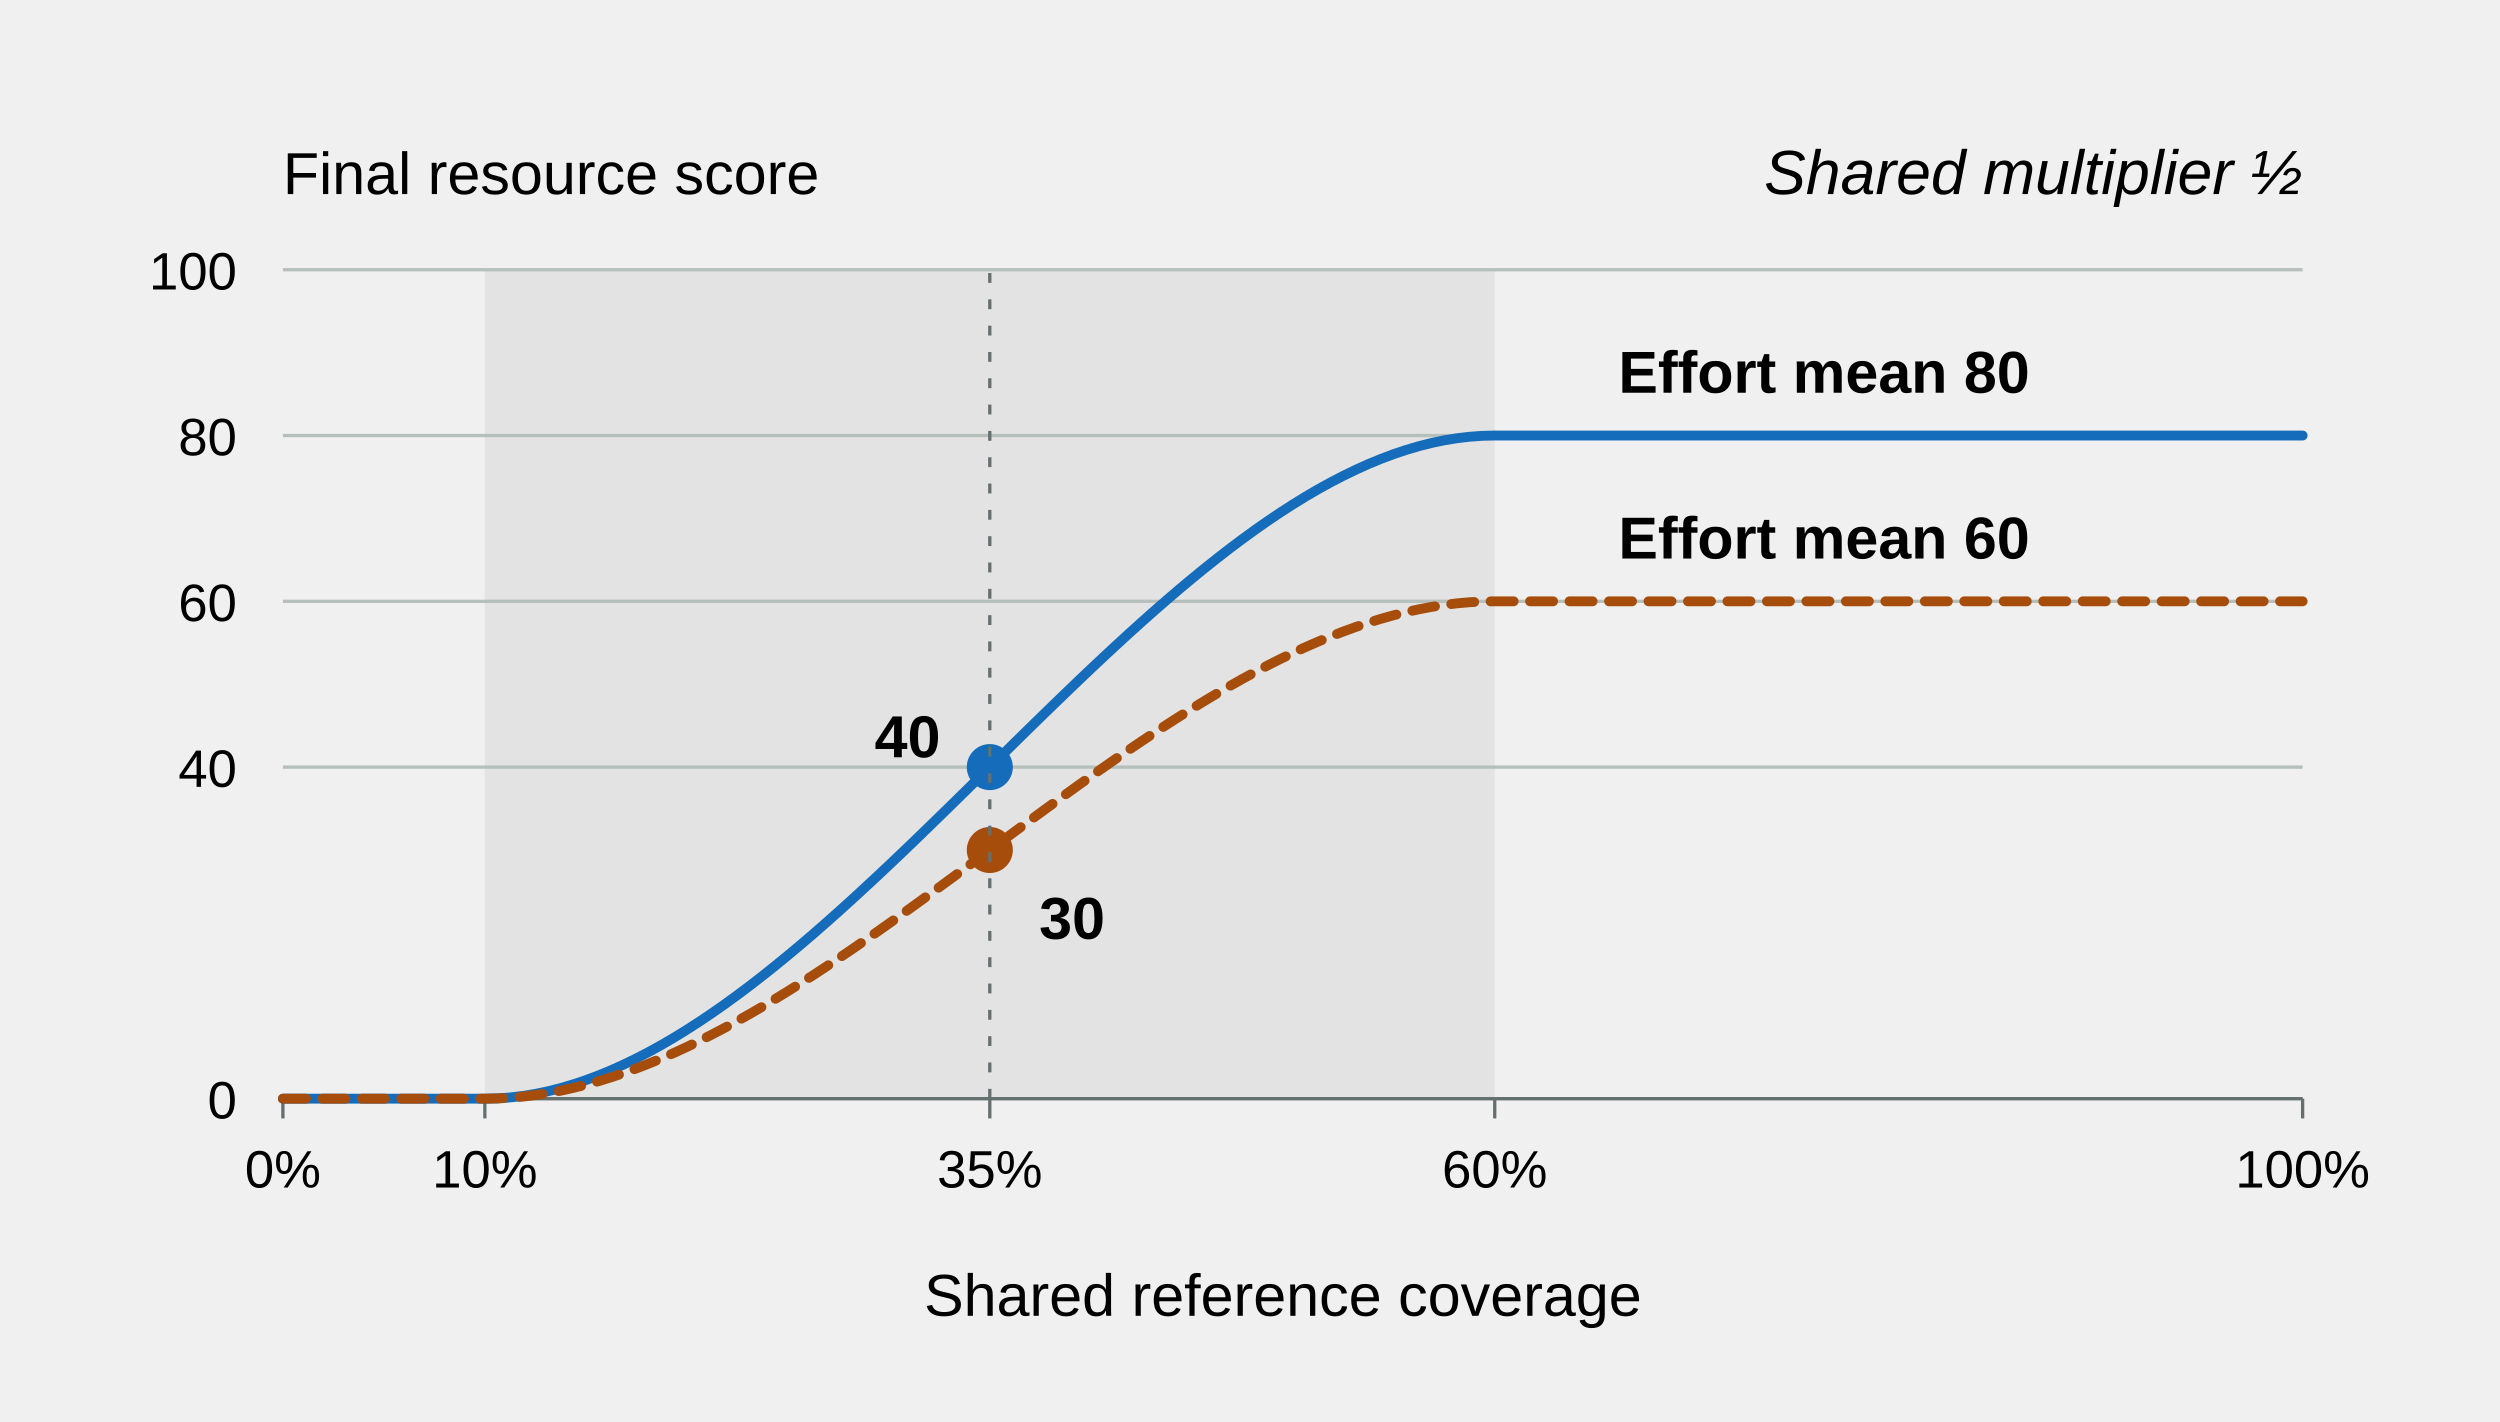
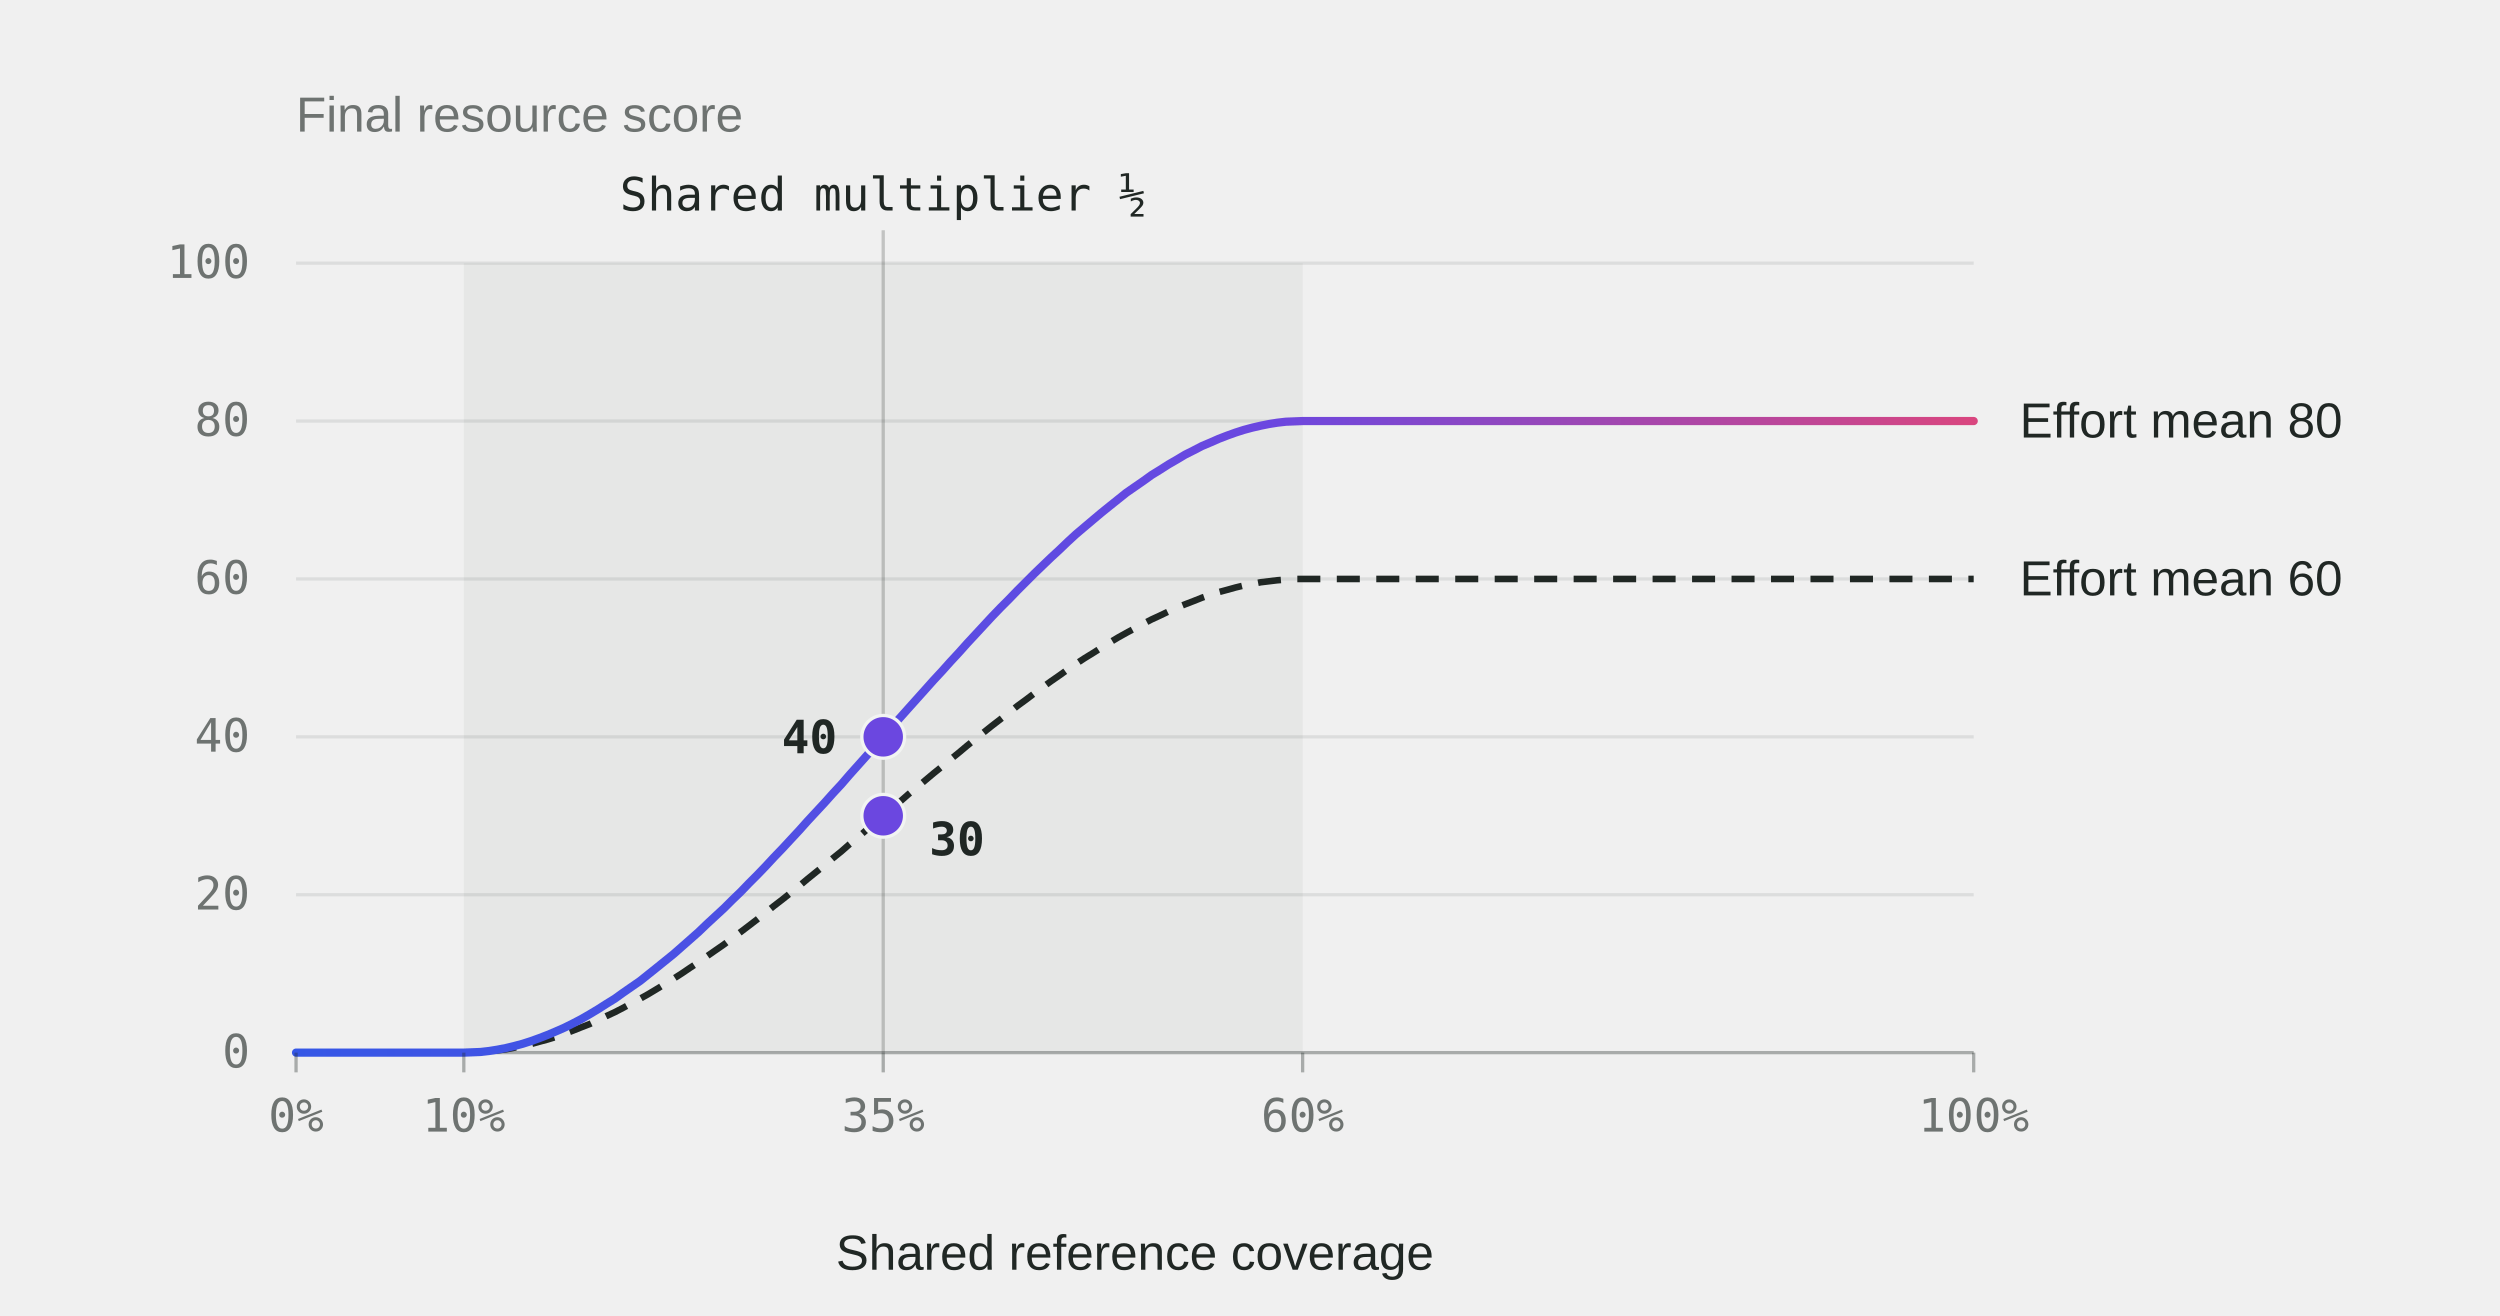
- <svg xmlns="http://www.w3.org/2000/svg" viewBox="0 0 760 432" role="img" aria-labelledby="title desc">
+ <svg xmlns="http://www.w3.org/2000/svg" viewBox="0 0 760 400" role="img" aria-labelledby="title desc">
  <style>
- text { font-family:"Avenir Next","Segoe UI",Arial,sans-serif; }
- @media (prefers-color-scheme:dark) {
- text { fill:#ffffff; }
- [fill="#63706e"] { fill:#a6b2ae; } [stroke="#63706e"] { stroke:#a6b2ae; }
- [fill="#b5bfbc"] { fill:#3c4846; } [stroke="#b5bfbc"] { stroke:#3c4846; }
- [fill="#146cba"] { fill:#85bfff; } [stroke="#146cba"] { stroke:#85bfff; }
- [fill="#a64d0c"] { fill:#ffbc7d; } [stroke="#a64d0c"] { stroke:#ffbc7d; }
+ text{font-family:"Avenir Next","Segoe UI",Arial,sans-serif;font-size:15px;fill:#202724}
+ .num{font-family:"SFMono-Regular","SF Mono",Menlo,Consolas,monospace;font-size:14px}
+ .small{font-size:12.5px}.big{font-size:18px}.strong{font-weight:600}
+ .muted{fill-opacity:.62}.faint{opacity:.4}.half{opacity:.5}
+ .grid{fill:none;stroke:#202724;stroke-opacity:.09}
+ .guide{fill:none;stroke:#202724;stroke-opacity:.22}
+ .axis{fill:none;stroke:#202724;stroke-opacity:.34}
+ .ink{fill:#202724}.ink-line{fill:none;stroke:#202724}.ink-wash{fill:#202724;fill-opacity:.08}
+ .ring{stroke:#f2f4f2;stroke-width:2;paint-order:stroke}.gap{stroke:#f2f4f2;stroke-width:2}
+ .violet{fill:#6b47e0}.violet-line{fill:none;stroke:#6b47e0}.violet-wash{fill:#6b47e0;fill-opacity:.14}
+ .rose{fill:#c93f78}.rose-line{fill:none;stroke:#c93f78}.rose-wash{fill:#c93f78;fill-opacity:.14}
+ .amber{fill:#a8740c}.amber-line{fill:none;stroke:#a8740c}.amber-wash{fill:#a8740c;fill-opacity:.16}
+ .h0{stop-color:#3557e6}.h1{stop-color:#6b47e0}.h2{stop-color:#d9467f}
+ .land0{stop-color:#6b47e0;stop-opacity:.12}.land1{stop-color:#6b47e0;stop-opacity:.01}
+ .halo{opacity:0}
+ @media (prefers-color-scheme:dark){
+ text{fill:#f2f3ed}.muted{fill-opacity:.58}
+ .grid{stroke:#f2f3ed;stroke-opacity:.08}.guide{stroke:#f2f3ed;stroke-opacity:.2}.axis{stroke:#f2f3ed;stroke-opacity:.3}
+ .ink{fill:#f2f3ed}.ink-line{stroke:#f2f3ed}.ink-wash{fill:#f2f3ed;fill-opacity:.1}
+ .ring{stroke:#0b1016}.gap{stroke:#0b1016}
+ .violet{fill:#8f6bff}.violet-line{stroke:#8f6bff}.violet-wash{fill:#8f6bff;fill-opacity:.22}
+ .rose{fill:#e06296}.rose-line{stroke:#e06296}.rose-wash{fill:#e06296;fill-opacity:.2}
+ .amber{fill:#b98b24}.amber-line{stroke:#b98b24}.amber-wash{fill:#b98b24;fill-opacity:.22}
+ .h0{stop-color:#4a72ff}.h1{stop-color:#8f6bff}.h2{stop-color:#ff92bd}
+ .land0{stop-color:#6f8cff;stop-opacity:.16}.land1{stop-color:#6f8cff;stop-opacity:.02}
+ .halo{opacity:.55}
}
</style>
-   <rect x="147.4" y="82" width="307" height="252" fill="#808080" opacity="1" fill-opacity="0.12" />
-   <line x1="86" y1="334" x2="700" y2="334" stroke="#b5bfbc" stroke-width="1" />
-   <text x="72" y="340" font-size="16" fill="#000000" text-anchor="end" font-weight="400">0</text>
-   <line x1="86" y1="233.2" x2="700" y2="233.2" stroke="#b5bfbc" stroke-width="1" />
-   <text x="72" y="239.2" font-size="16" fill="#000000" text-anchor="end" font-weight="400">40</text>
-   <line x1="86" y1="182.8" x2="700" y2="182.8" stroke="#b5bfbc" stroke-width="1" />
-   <text x="72" y="188.8" font-size="16" fill="#000000" text-anchor="end" font-weight="400">60</text>
-   <line x1="86" y1="132.4" x2="700" y2="132.4" stroke="#b5bfbc" stroke-width="1" />
-   <text x="72" y="138.4" font-size="16" fill="#000000" text-anchor="end" font-weight="400">80</text>
-   <line x1="86" y1="82" x2="700" y2="82" stroke="#b5bfbc" stroke-width="1" />
-   <text x="72" y="88" font-size="16" fill="#000000" text-anchor="end" font-weight="400">100</text>
-   <line x1="86" y1="334" x2="86" y2="340" stroke="#63706e" stroke-width="1" />
-   <text x="86" y="361" font-size="16" fill="#000000" text-anchor="middle" font-weight="400">0%</text>
-   <line x1="147.4" y1="334" x2="147.4" y2="340" stroke="#63706e" stroke-width="1" />
-   <text x="147.4" y="361" font-size="16" fill="#000000" text-anchor="middle" font-weight="400">10%</text>
-   <line x1="300.9" y1="334" x2="300.9" y2="340" stroke="#63706e" stroke-width="1" />
-   <text x="300.9" y="361" font-size="16" fill="#000000" text-anchor="middle" font-weight="400">35%</text>
-   <line x1="454.4" y1="334" x2="454.4" y2="340" stroke="#63706e" stroke-width="1" />
-   <text x="454.4" y="361" font-size="16" fill="#000000" text-anchor="middle" font-weight="400">60%</text>
-   <line x1="700" y1="334" x2="700" y2="340" stroke="#63706e" stroke-width="1" />
-   <text x="700" y="361" font-size="16" fill="#000000" text-anchor="middle" font-weight="400">100%</text>
-   <line x1="86" y1="334" x2="700" y2="334" stroke="#63706e" stroke-width="1" />
-   <text x="86" y="59" font-size="18" fill="#000000" text-anchor="start" font-weight="400">Final resource score</text>
-   <text x="390" y="400" font-size="18" fill="#000000" text-anchor="middle" font-weight="400">Shared reference coverage</text>
-   <path d="M86 334 L89.84 334 L93.67 334 L97.51 334 L101.35 334 L105.19 334 L109.03 334 L112.86 334 L116.7 334 L120.54 334 L124.38 334 L128.21 334 L132.05 334 L135.89 334 L139.72 334 L143.56 334 L147.4 334 L151.24 333.91 L155.07 333.63 L158.91 333.17 L162.75 332.54 L166.59 331.74 L170.43 330.77 L174.26 329.64 L178.1 328.36 L181.94 326.92 L185.78 325.34 L189.61 323.61 L193.45 321.75 L197.29 319.76 L201.13 317.64 L204.96 315.4 L208.8 313.03 L212.64 310.56 L216.47 307.97 L220.31 305.29 L224.15 302.5 L227.99 299.62 L231.82 296.65 L235.66 293.59 L239.5 290.45 L243.34 287.24 L247.18 283.96 L251.01 280.61 L254.85 277.2 L258.69 273.73 L262.52 270.21 L266.36 266.65 L270.2 263.04 L274.04 259.39 L277.88 255.71 L281.71 252 L285.55 248.27 L289.39 244.52 L293.23 240.75 L297.06 236.98 L300.9 233.2 L304.74 229.42 L308.57 225.65 L312.41 221.88 L316.25 218.13 L320.09 214.4 L323.93 210.69 L327.76 207.01 L331.6 203.36 L335.44 199.75 L339.27 196.19 L343.11 192.67 L346.95 189.2 L350.79 185.79 L354.63 182.44 L358.46 179.16 L362.3 175.95 L366.14 172.81 L369.98 169.75 L373.81 166.78 L377.65 163.9 L381.49 161.11 L385.32 158.43 L389.16 155.84 L393 153.37 L396.84 151 L400.67 148.76 L404.51 146.64 L408.35 144.65 L412.19 142.79 L416.02 141.06 L419.86 139.48 L423.7 138.04 L427.54 136.76 L431.38 135.63 L435.21 134.66 L439.05 133.86 L442.89 133.23 L446.73 132.77 L450.56 132.49 L454.4 132.4 L458.24 132.4 L462.08 132.4 L465.91 132.4 L469.75 132.4 L473.59 132.4 L477.42 132.4 L481.26 132.4 L485.1 132.4 L488.94 132.4 L492.77 132.4 L496.61 132.4 L500.45 132.4 L504.29 132.4 L508.13 132.4 L511.96 132.4 L515.8 132.4 L519.64 132.4 L523.48 132.4 L527.31 132.4 L531.15 132.4 L534.99 132.4 L538.83 132.4 L542.66 132.4 L546.5 132.4 L550.34 132.4 L554.17 132.4 L558.01 132.4 L561.85 132.4 L565.69 132.4 L569.52 132.4 L573.36 132.4 L577.2 132.4 L581.04 132.4 L584.88 132.4 L588.71 132.4 L592.55 132.4 L596.39 132.4 L600.23 132.4 L604.06 132.4 L607.9 132.4 L611.74 132.4 L615.58 132.4 L619.41 132.4 L623.25 132.4 L627.09 132.4 L630.92 132.4 L634.76 132.4 L638.6 132.4 L642.44 132.4 L646.27 132.4 L650.11 132.4 L653.95 132.4 L657.79 132.4 L661.63 132.4 L665.46 132.4 L669.3 132.4 L673.14 132.4 L676.98 132.4 L680.81 132.4 L684.65 132.4 L688.49 132.4 L692.33 132.4 L696.16 132.4 L700 132.4" fill="none" stroke="#146cba" stroke-width="3" stroke-linejoin="round" stroke-linecap="round" opacity="1" />
-   <circle cx="300.9" cy="233.2" r="6" fill="#146cba" stroke="#146cba" stroke-width="2" opacity="1" />
-   <text x="492" y="119.4" font-size="18" fill="#000000" text-anchor="start" font-weight="600">Effort mean 80</text>
-   <text x="285.9" y="230.2" font-size="18" fill="#000000" text-anchor="end" font-weight="600">40</text>
-   <path d="M86 334 L89.84 334 L93.67 334 L97.51 334 L101.35 334 L105.19 334 L109.03 334 L112.86 334 L116.7 334 L120.54 334 L124.38 334 L128.21 334 L132.05 334 L135.89 334 L139.72 334 L143.56 334 L147.4 334 L151.24 333.93 L155.07 333.72 L158.91 333.38 L162.75 332.9 L166.59 332.3 L170.43 331.58 L174.26 330.73 L178.1 329.77 L181.94 328.69 L185.78 327.5 L189.61 326.21 L193.45 324.81 L197.29 323.32 L201.13 321.73 L204.96 320.05 L208.8 318.28 L212.64 316.42 L216.47 314.48 L220.31 312.47 L224.15 310.38 L227.99 308.21 L231.82 305.99 L235.66 303.69 L239.5 301.34 L243.34 298.93 L247.18 296.47 L251.01 293.96 L254.85 291.4 L258.69 288.8 L262.52 286.16 L266.36 283.48 L270.2 280.78 L274.04 278.04 L277.88 275.28 L281.71 272.5 L285.55 269.7 L289.39 266.89 L293.23 264.07 L297.06 261.23 L300.9 258.4 L304.74 255.57 L308.57 252.73 L312.41 249.91 L316.25 247.1 L320.09 244.3 L323.93 241.52 L327.76 238.76 L331.6 236.02 L335.44 233.32 L339.27 230.64 L343.11 228 L346.95 225.4 L350.79 222.84 L354.63 220.33 L358.46 217.87 L362.3 215.46 L366.14 213.11 L369.98 210.81 L373.81 208.59 L377.65 206.42 L381.49 204.33 L385.32 202.32 L389.16 200.38 L393 198.52 L396.84 196.75 L400.67 195.07 L404.51 193.48 L408.35 191.99 L412.19 190.59 L416.02 189.3 L419.86 188.11 L423.7 187.03 L427.54 186.07 L431.38 185.22 L435.21 184.5 L439.05 183.9 L442.89 183.42 L446.73 183.08 L450.56 182.87 L454.4 182.8 L458.24 182.8 L462.08 182.8 L465.91 182.8 L469.75 182.8 L473.59 182.8 L477.42 182.8 L481.26 182.8 L485.1 182.8 L488.94 182.8 L492.77 182.8 L496.61 182.8 L500.45 182.8 L504.29 182.8 L508.13 182.8 L511.96 182.8 L515.8 182.8 L519.64 182.8 L523.48 182.8 L527.31 182.8 L531.15 182.8 L534.99 182.8 L538.83 182.8 L542.66 182.8 L546.5 182.8 L550.34 182.8 L554.17 182.8 L558.01 182.8 L561.85 182.8 L565.69 182.8 L569.52 182.8 L573.36 182.8 L577.2 182.8 L581.04 182.8 L584.88 182.8 L588.71 182.8 L592.55 182.8 L596.39 182.8 L600.23 182.8 L604.06 182.8 L607.9 182.8 L611.74 182.8 L615.58 182.8 L619.41 182.8 L623.25 182.8 L627.09 182.8 L630.92 182.8 L634.76 182.8 L638.6 182.8 L642.44 182.8 L646.27 182.8 L650.11 182.8 L653.95 182.8 L657.79 182.8 L661.63 182.8 L665.46 182.8 L669.3 182.8 L673.14 182.8 L676.98 182.8 L680.81 182.8 L684.65 182.8 L688.49 182.8 L692.33 182.8 L696.16 182.8 L700 182.8" fill="none" stroke="#a64d0c" stroke-width="3" stroke-linejoin="round" stroke-linecap="round" opacity="1" stroke-dasharray="7 5" />
-   <circle cx="300.9" cy="258.4" r="6" fill="#a64d0c" stroke="#a64d0c" stroke-width="2" opacity="1" />
-   <text x="492" y="169.8" font-size="18" fill="#000000" text-anchor="start" font-weight="600">Effort mean 60</text>
-   <text x="315.9" y="285.4" font-size="18" fill="#000000" text-anchor="start" font-weight="600">30</text>
-   <line x1="300.9" y1="334" x2="300.9" y2="82" stroke="#63706e" stroke-width="1" stroke-dasharray="3 5" />
-   <text x="700" y="59" font-size="19" fill="#000000" text-anchor="end" font-weight="400" font-family="Georgia, serif" font-style="italic">Shared multiplier ½</text>
+   <defs>
+     <filter id="glow" x="-1" y="-1" width="3" height="3">
+       <feGaussianBlur stdDeviation="3" />
+     </filter>
+     <marker id="tip-ink" viewBox="0 0 10 10" refX="8" refY="5" markerWidth="6" markerHeight="6" orient="auto-start-reverse">
+       <path class="ink" d="M0 0L10 5L0 10Z" />
+     </marker>
+     <marker id="tip-violet" viewBox="0 0 10 10" refX="8" refY="5" markerWidth="6" markerHeight="6" orient="auto-start-reverse">
+       <path class="violet" d="M0 0L10 5L0 10Z" />
+     </marker>
+     <marker id="tip-rose" viewBox="0 0 10 10" refX="8" refY="5" markerWidth="6" markerHeight="6" orient="auto-start-reverse">
+       <path class="rose" d="M0 0L10 5L0 10Z" />
+     </marker>
+     <marker id="tip-amber" viewBox="0 0 10 10" refX="8" refY="5" markerWidth="6" markerHeight="6" orient="auto-start-reverse">
+       <path class="amber" d="M0 0L10 5L0 10Z" />
+     </marker>
+     <linearGradient id="light" gradientUnits="userSpaceOnUse" x1="90" y1="0" x2="600" y2="0">
+       <stop class="h0" offset="0" />
+       <stop class="h1" offset=".58" />
+       <stop class="h2" offset="1" />
+     </linearGradient>
+     <linearGradient id="land" gradientUnits="userSpaceOnUse" x1="0" y1="128" x2="0" y2="320">
+       <stop class="land0" offset="0" />
+       <stop class="land1" offset="1" />
+     </linearGradient>
+   </defs>
+   <text class="muted" x="90" y="40">Final resource score</text>
+   <rect class="ink-wash" x="141" y="80" width="255" height="240" opacity=".6" />
+   <path class="axis" d="M90 320L600 320" />
+   <text class="num muted" x="76" y="324.5" text-anchor="end">0</text>
+   <path class="grid" d="M90 272L600 272" />
+   <text class="num muted" x="76" y="276.5" text-anchor="end">20</text>
+   <path class="grid" d="M90 224L600 224" />
+   <text class="num muted" x="76" y="228.5" text-anchor="end">40</text>
+   <path class="grid" d="M90 176L600 176" />
+   <text class="num muted" x="76" y="180.5" text-anchor="end">60</text>
+   <path class="grid" d="M90 128L600 128" />
+   <text class="num muted" x="76" y="132.5" text-anchor="end">80</text>
+   <path class="grid" d="M90 80L600 80" />
+   <text class="num muted" x="76" y="84.5" text-anchor="end">100</text>
+   <path class="guide" d="M268.5 70L268.5 320" />
+   <text class="num" x="268.5" y="64" text-anchor="middle">Shared multiplier ½</text>
+   <path class="ink-line" d="M90 320L92.5 320L95.1 320L97.7 320L100.2 320L102.8 320L105.3 320L107.8 320L110.4 320L113 320L115.5 320L118 320L120.6 320L123.2 320L125.7 320L128.3 320L130.8 320L133.3 320L135.9 320L138.4 320L141 320L143.6 320L146.1 319.8L148.7 319.6L151.2 319.3L153.8 319L156.3 318.5L158.9 318L161.4 317.4L163.9 316.7L166.5 316L169.1 315.2L171.6 314.3L174.2 313.3L176.7 312.3L179.3 311.3L181.8 310.1L184.3 308.9L186.9 307.7L189.4 306.4L192 305L194.6 303.6L197.1 302.2L199.6 300.7L202.2 299.1L204.8 297.5L207.3 295.9L209.8 294.2L212.4 292.5L214.9 290.7L217.5 288.9L220.1 287.1L222.6 285.2L225.2 283.3L227.7 281.4L230.3 279.4L232.8 277.4L235.3 275.4L237.9 273.4L240.4 271.4L243 269.3L245.5 267.2L248.1 265.1L250.7 263L253.2 260.9L255.8 258.8L258.3 256.6L260.9 254.5L263.4 252.3L265.9 250.2L268.5 248L271 245.8L273.6 243.7L276.1 241.5L278.7 239.4L281.3 237.2L283.8 235.1L286.4 233L288.9 230.9L291.5 228.8L294 226.7L296.6 224.6L299.1 222.6L301.6 220.6L304.2 218.6L306.8 216.6L309.3 214.6L311.9 212.7L314.4 210.8L317 208.9L319.5 207.1L322.1 205.3L324.6 203.5L327.1 201.8L329.7 200.1L332.3 198.5L334.8 196.9L337.4 195.3L339.9 193.8L342.4 192.4L345 191L347.6 189.6L350.1 188.3L352.7 187.1L355.2 185.9L357.8 184.7L360.3 183.7L362.9 182.7L365.4 181.7L368 180.8L370.5 180L373.1 179.3L375.6 178.6L378.1 178L380.7 177.5L383.3 177L385.8 176.7L388.3 176.4L390.9 176.2L393.4 176L396 176L398.6 176L401.1 176L403.6 176L406.2 176L408.8 176L411.3 176L413.9 176L416.4 176L418.9 176L421.5 176L424.1 176L426.6 176L429.2 176L431.7 176L434.3 176L436.8 176L439.4 176L441.9 176L444.4 176L447 176L449.5 176L452.1 176L454.6 176L457.2 176L459.8 176L462.3 176L464.8 176L467.4 176L469.9 176L472.5 176L475.1 176L477.6 176L480.2 176L482.7 176L485.3 176L487.8 176L490.4 176L492.9 176L495.5 176L498 176L500.6 176L503.1 176L505.6 176L508.2 176L510.8 176L513.3 176L515.8 176L518.4 176L521 176L523.5 176L526 176L528.6 176L531.1 176L533.7 176L536.3 176L538.8 176L541.4 176L543.9 176L546.5 176L549 176L551.5 176L554.1 176L556.7 176L559.2 176L561.8 176L564.3 176L566.9 176L569.4 176L572 176L574.5 176L577 176L579.6 176L582.1 176L584.7 176L587.3 176L589.8 176L592.3 176L594.9 176L597.5 176L600 176" stroke-width="2" stroke-dasharray="7 5" />
+   <path d="M90 320L92.5 320L95.1 320L97.7 320L100.2 320L102.8 320L105.3 320L107.8 320L110.4 320L113 320L115.5 320L118 320L120.6 320L123.2 320L125.7 320L128.3 320L130.8 320L133.3 320L135.9 320L138.4 320L141 320L143.6 319.9L146.1 319.8L148.7 319.5L151.2 319.1L153.8 318.6L156.3 318L158.9 317.3L161.4 316.5L163.9 315.6L166.5 314.6L169.1 313.5L171.6 312.4L174.2 311.1L176.7 309.8L179.3 308.3L181.8 306.8L184.3 305.2L186.9 303.6L189.4 301.8L192 300L194.6 298.2L197.1 296.2L199.6 294.2L202.2 292.1L204.8 290L207.3 287.8L209.8 285.6L212.4 283.3L214.9 280.9L217.5 278.5L220.1 276.1L222.6 273.6L225.2 271.1L227.7 268.5L230.3 265.9L232.8 263.3L235.3 260.6L237.9 257.9L240.4 255.2L243 252.4L245.5 249.6L248.1 246.8L250.7 244L253.2 241.2L255.8 238.4L258.3 235.5L260.9 232.6L263.4 229.8L265.9 226.9L268.5 224L271 221.1L273.6 218.2L276.1 215.4L278.7 212.5L281.3 209.6L283.8 206.8L286.4 204L288.9 201.2L291.5 198.4L294 195.6L296.6 192.8L299.1 190.1L301.6 187.4L304.2 184.7L306.8 182.1L309.3 179.5L311.9 176.9L314.4 174.4L317 171.9L319.5 169.5L322.1 167.1L324.6 164.7L327.1 162.4L329.7 160.2L332.3 158L334.8 155.9L337.4 153.8L339.9 151.8L342.4 149.8L345 148L347.6 146.2L350.1 144.4L352.7 142.8L355.2 141.2L357.8 139.7L360.3 138.2L362.9 136.9L365.4 135.6L368 134.5L370.5 133.4L373.1 132.4L375.6 131.5L378.1 130.7L380.7 130L383.3 129.4L385.8 128.9L388.3 128.5L390.9 128.2L393.4 128.1L396 128L398.6 128L401.1 128L403.6 128L406.2 128L408.8 128L411.3 128L413.9 128L416.4 128L418.9 128L421.5 128L424.1 128L426.6 128L429.2 128L431.7 128L434.3 128L436.8 128L439.4 128L441.9 128L444.4 128L447 128L449.5 128L452.1 128L454.6 128L457.2 128L459.8 128L462.3 128L464.8 128L467.4 128L469.9 128L472.5 128L475.1 128L477.6 128L480.2 128L482.7 128L485.3 128L487.8 128L490.4 128L492.9 128L495.5 128L498 128L500.6 128L503.1 128L505.6 128L508.2 128L510.8 128L513.3 128L515.8 128L518.4 128L521 128L523.5 128L526 128L528.6 128L531.1 128L533.7 128L536.3 128L538.8 128L541.4 128L543.9 128L546.5 128L549 128L551.5 128L554.1 128L556.7 128L559.2 128L561.8 128L564.3 128L566.9 128L569.4 128L572 128L574.5 128L577 128L579.6 128L582.1 128L584.7 128L587.3 128L589.8 128L592.3 128L594.9 128L597.5 128L600 128" fill="none" stroke="url(#light)" stroke-width="8" opacity=".14" class="halo" />
+   <path d="M90 320L92.5 320L95.1 320L97.7 320L100.2 320L102.8 320L105.3 320L107.8 320L110.4 320L113 320L115.5 320L118 320L120.6 320L123.2 320L125.7 320L128.3 320L130.8 320L133.3 320L135.9 320L138.4 320L141 320L143.6 319.9L146.1 319.8L148.7 319.5L151.2 319.1L153.8 318.6L156.3 318L158.9 317.3L161.4 316.5L163.9 315.6L166.5 314.6L169.1 313.5L171.6 312.4L174.2 311.1L176.7 309.8L179.3 308.3L181.8 306.8L184.3 305.2L186.9 303.6L189.4 301.8L192 300L194.6 298.2L197.1 296.2L199.6 294.2L202.2 292.1L204.8 290L207.3 287.8L209.8 285.6L212.4 283.3L214.9 280.9L217.5 278.5L220.1 276.1L222.6 273.6L225.2 271.1L227.7 268.5L230.3 265.9L232.8 263.3L235.3 260.6L237.9 257.9L240.4 255.2L243 252.4L245.5 249.6L248.1 246.8L250.7 244L253.2 241.2L255.8 238.4L258.3 235.5L260.9 232.6L263.4 229.8L265.9 226.9L268.5 224L271 221.1L273.6 218.2L276.1 215.4L278.7 212.5L281.3 209.6L283.8 206.8L286.4 204L288.9 201.2L291.5 198.4L294 195.6L296.6 192.8L299.1 190.1L301.6 187.4L304.2 184.7L306.8 182.1L309.3 179.5L311.9 176.9L314.4 174.4L317 171.9L319.5 169.5L322.1 167.1L324.6 164.7L327.1 162.4L329.7 160.2L332.3 158L334.8 155.9L337.4 153.8L339.9 151.8L342.4 149.8L345 148L347.6 146.2L350.1 144.4L352.7 142.8L355.2 141.2L357.8 139.7L360.3 138.2L362.9 136.9L365.4 135.6L368 134.5L370.5 133.4L373.1 132.4L375.6 131.5L378.1 130.7L380.7 130L383.3 129.4L385.8 128.9L388.3 128.5L390.9 128.2L393.4 128.1L396 128L398.6 128L401.1 128L403.6 128L406.2 128L408.8 128L411.3 128L413.9 128L416.4 128L418.9 128L421.5 128L424.1 128L426.6 128L429.2 128L431.7 128L434.3 128L436.8 128L439.4 128L441.9 128L444.4 128L447 128L449.5 128L452.1 128L454.6 128L457.2 128L459.8 128L462.3 128L464.8 128L467.4 128L469.9 128L472.5 128L475.1 128L477.6 128L480.2 128L482.7 128L485.3 128L487.8 128L490.4 128L492.9 128L495.5 128L498 128L500.6 128L503.1 128L505.6 128L508.2 128L510.8 128L513.3 128L515.8 128L518.4 128L521 128L523.5 128L526 128L528.6 128L531.1 128L533.7 128L536.3 128L538.8 128L541.4 128L543.9 128L546.5 128L549 128L551.5 128L554.1 128L556.7 128L559.2 128L561.8 128L564.3 128L566.9 128L569.4 128L572 128L574.5 128L577 128L579.6 128L582.1 128L584.7 128L587.3 128L589.8 128L592.3 128L594.9 128L597.5 128L600 128" fill="none" stroke="url(#light)" stroke-width="2.5" stroke-linecap="round" stroke-linejoin="round" />
+   <g>
+     <circle class="violet halo" cx="268.5" cy="224" r="8" filter="url(#glow)" />
+     <circle class="violet ring" cx="268.5" cy="224" r="6" />
+   </g>
+   <g>
+     <circle class="violet halo" cx="268.5" cy="248" r="8" filter="url(#glow)" />
+     <circle class="violet ring" cx="268.5" cy="248" r="6" />
+   </g>
+   <text class="num strong" x="254.5" y="229" text-anchor="end">40</text>
+   <text class="num strong" x="282.5" y="260">30</text>
+   <text x="614" y="133">Effort mean 80</text>
+   <text x="614" y="181">Effort mean 60</text>
+   <path class="axis" d="M90 320L90 326" />
+   <text class="num muted" x="90" y="344" text-anchor="middle">0%</text>
+   <path class="axis" d="M141 320L141 326" />
+   <text class="num muted" x="141" y="344" text-anchor="middle">10%</text>
+   <path class="axis" d="M268.5 320L268.5 326" />
+   <text class="num muted" x="268.5" y="344" text-anchor="middle">35%</text>
+   <path class="axis" d="M396 320L396 326" />
+   <text class="num muted" x="396" y="344" text-anchor="middle">60%</text>
+   <path class="axis" d="M600 320L600 326" />
+   <text class="num muted" x="600" y="344" text-anchor="middle">100%</text>
+   <text x="345" y="386" text-anchor="middle">Shared reference coverage</text>
</svg>
